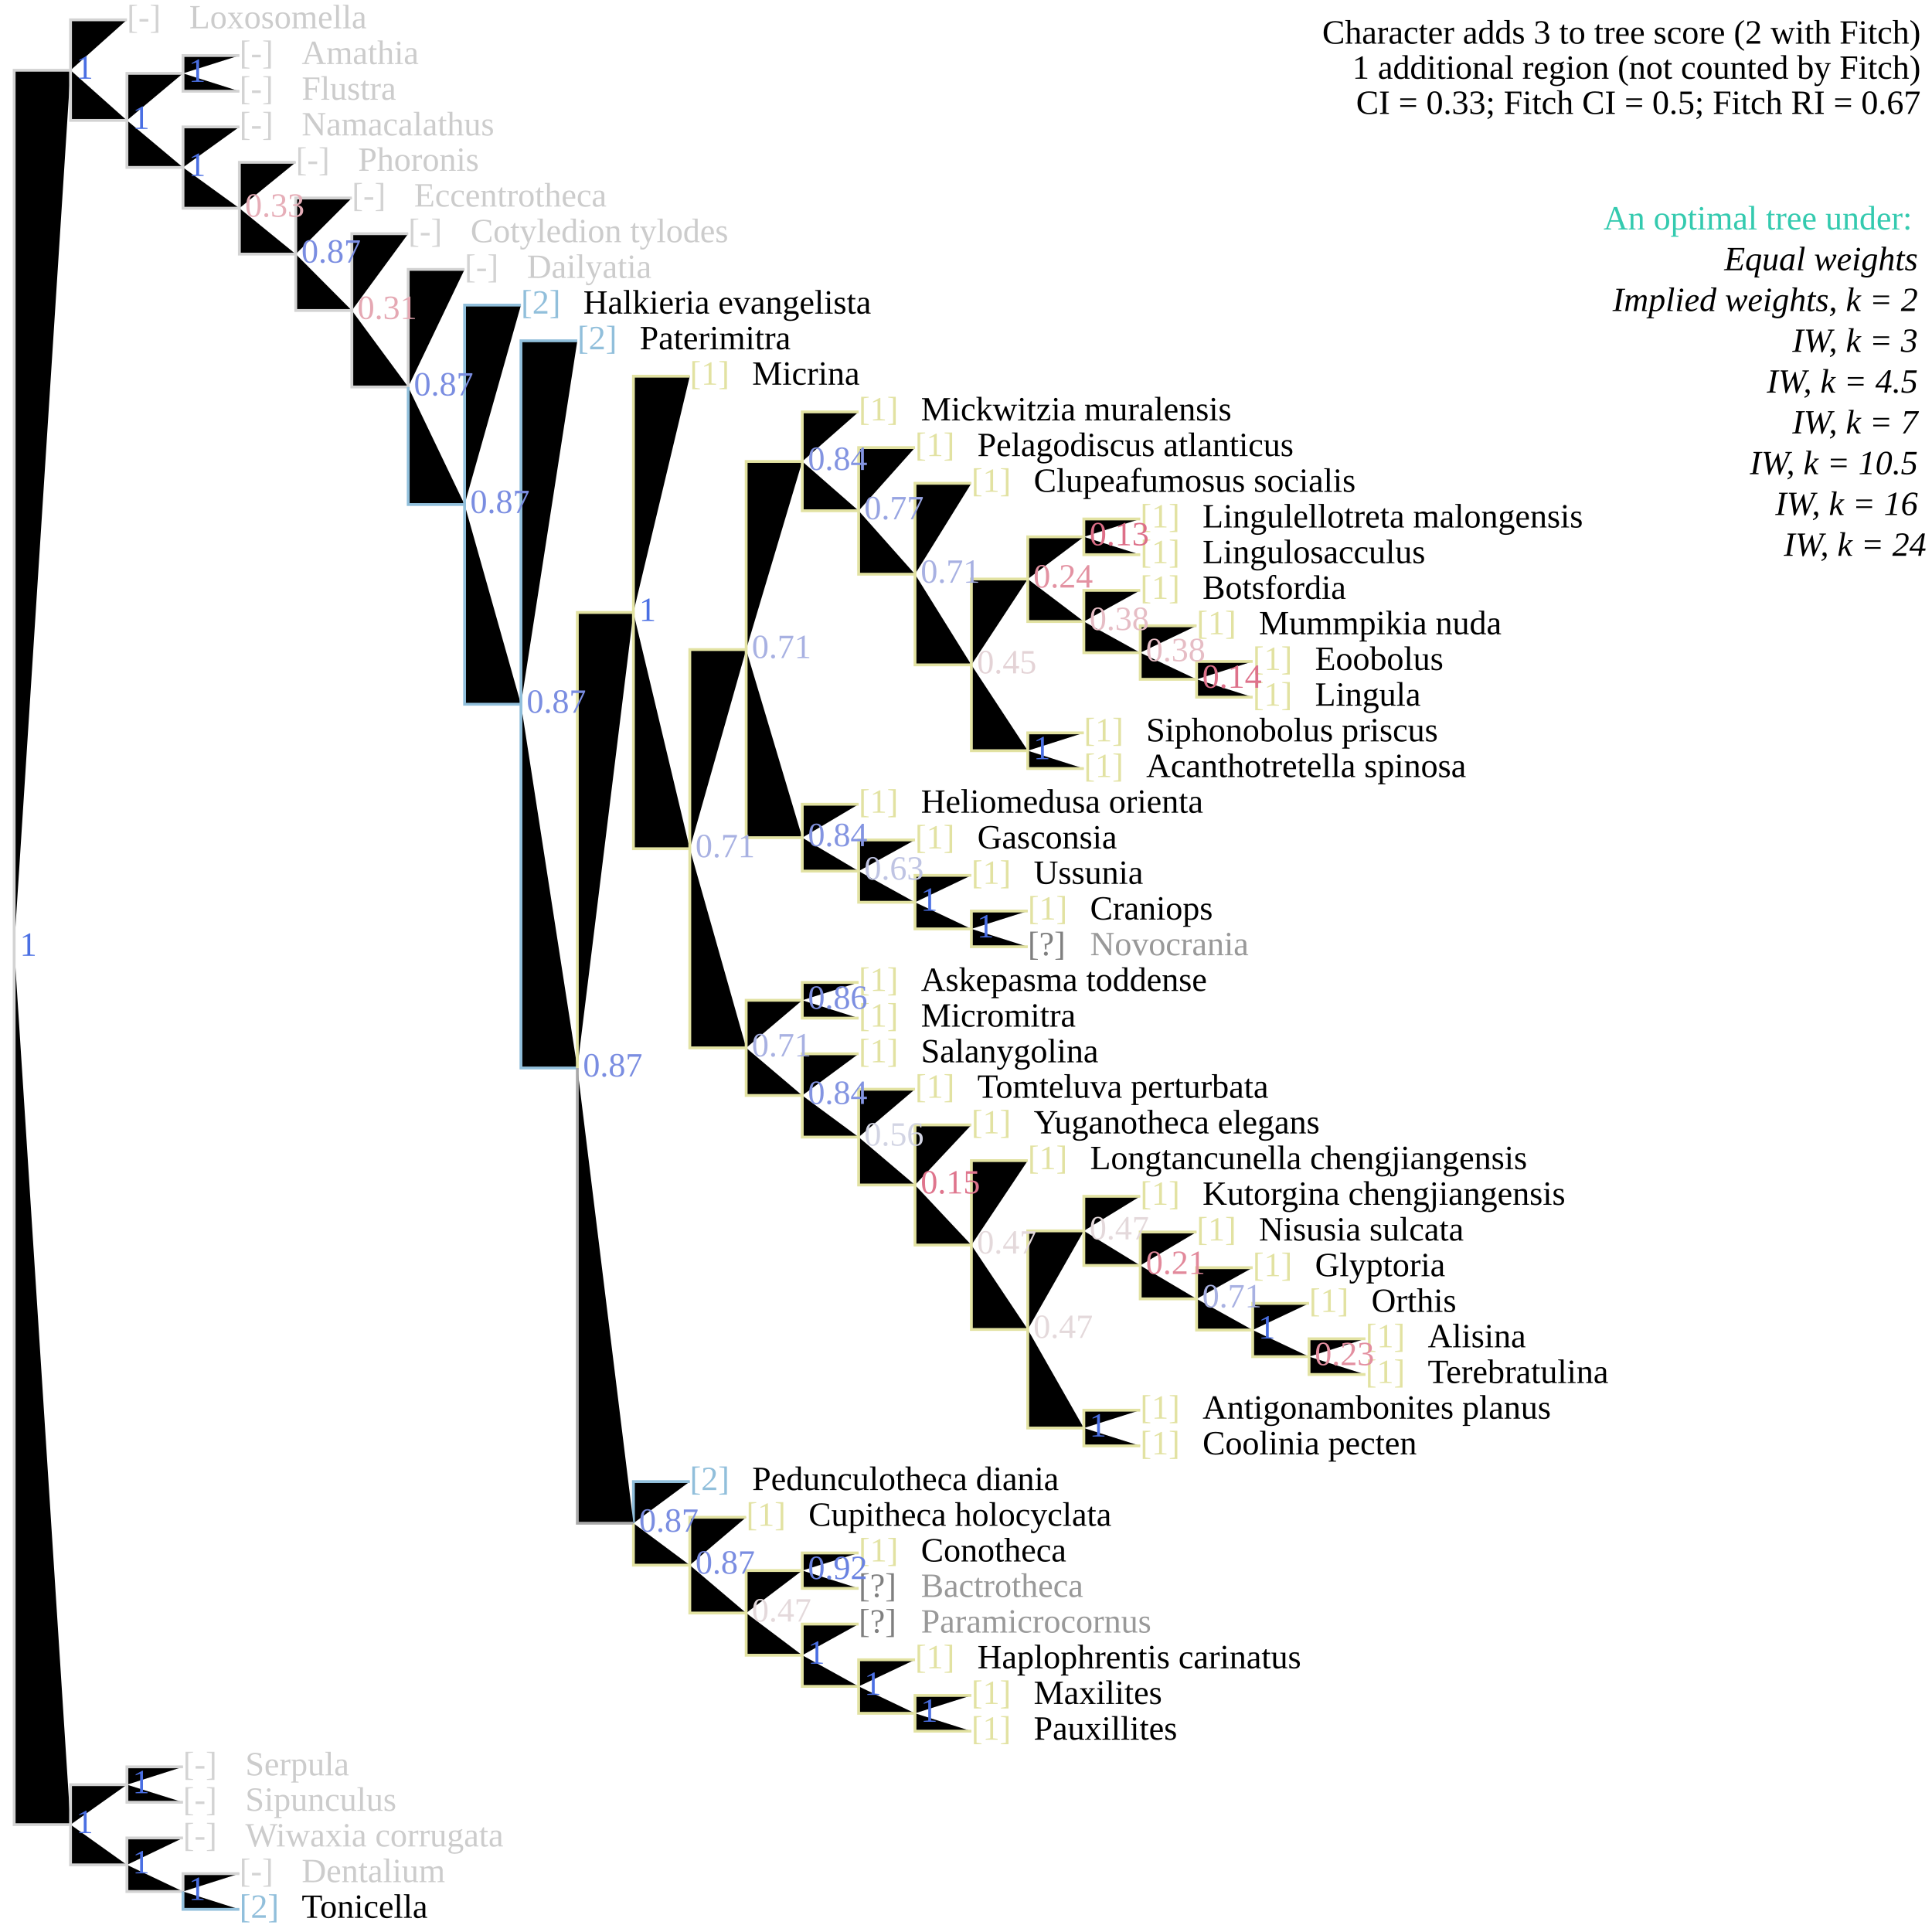
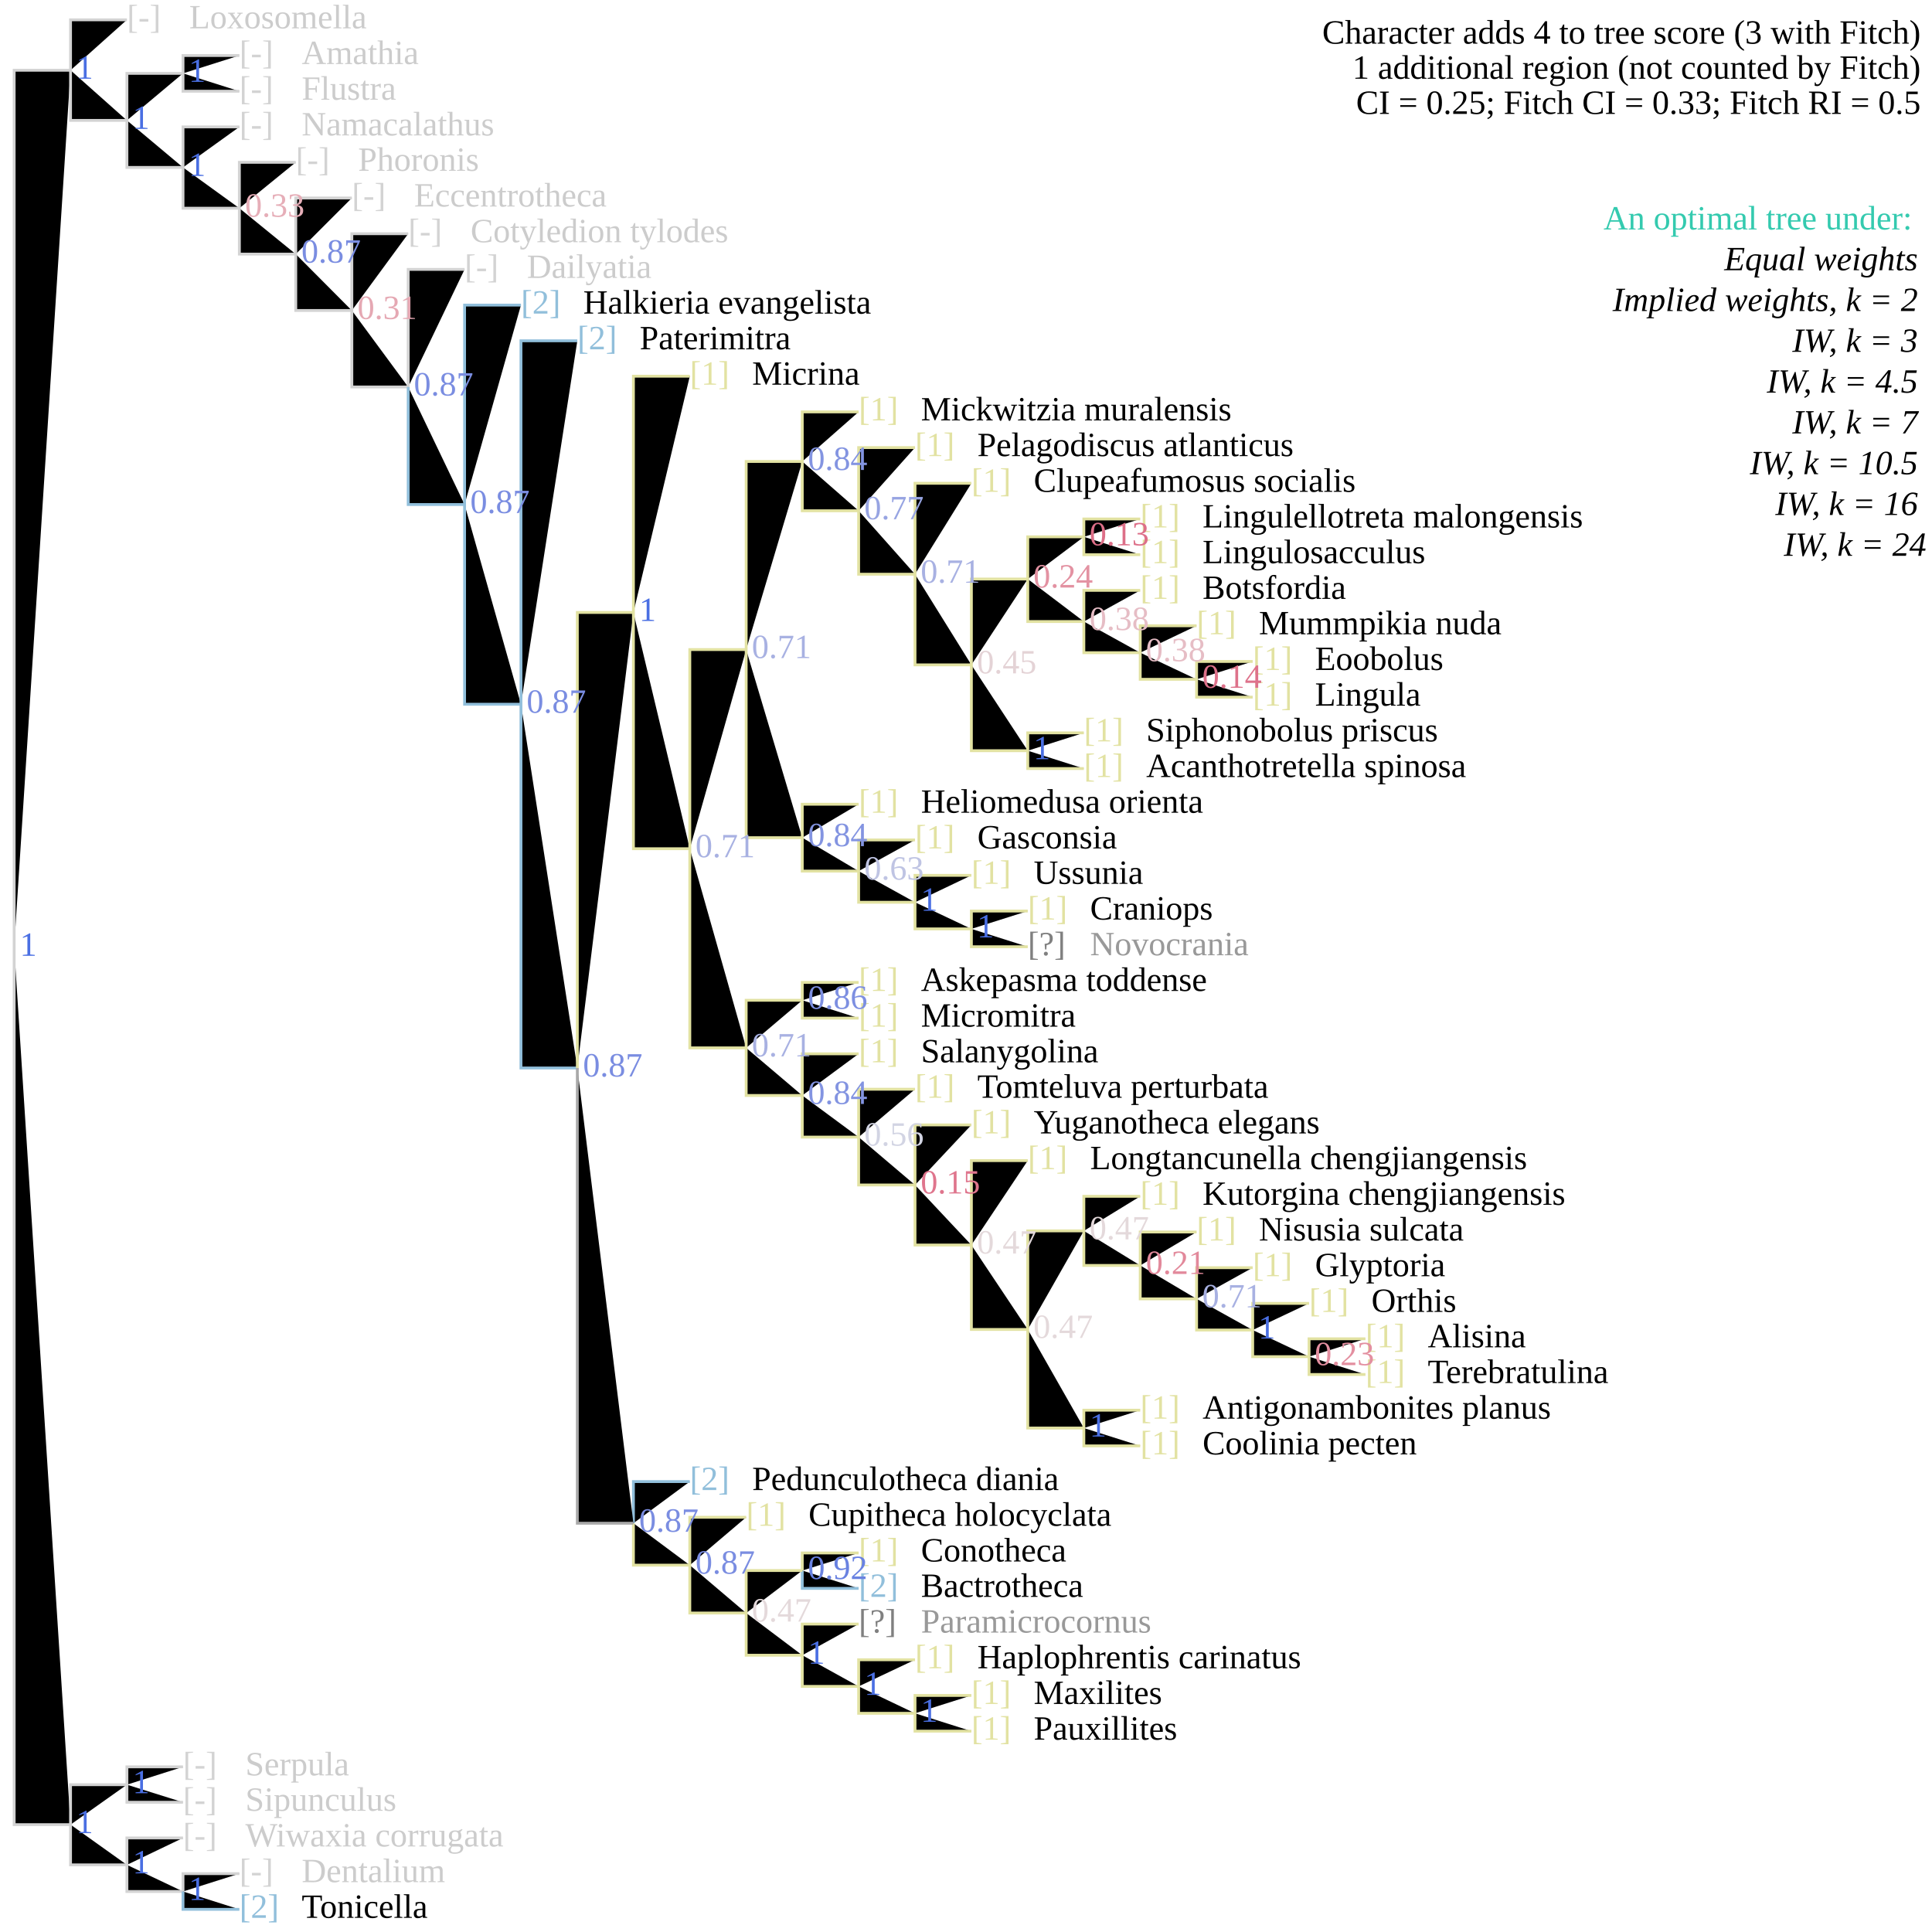
<svg xmlns="http://www.w3.org/2000/svg" version="1.1" width="682" height="682" class="tree" data-char="71">
-   <text x="678" y="15.4" text-anchor="end" class="stepsLabel">Character adds <tspan class="score">3</tspan> to tree score (<tspan class="score fitch">2</tspan> with Fitch)</text>
+   <text x="678" y="15.4" text-anchor="end" class="stepsLabel">Character adds <tspan class="score">4</tspan> to tree score (<tspan class="score fitch">3</tspan> with Fitch)</text>
  <text x="678" y="27.8" text-anchor="end" class="stepsLabel">
    <tspan class="score">1</tspan> additional region (not counted by Fitch)</text>
-   <text x="678" y="40.2" text-anchor="end" class="stepsLabel">CI = 0.33; Fitch CI = 0.5; Fitch RI = 0.67</text>
+   <text x="678" y="40.2" text-anchor="end" class="stepsLabel">CI = 0.25; Fitch CI = 0.33; Fitch RI = 0.5</text>
  <text x="678" y="65" text-anchor="end" class="stepsLabel">
    <tspan dy="16" fill="#34caaf">An optimal tree under:</tspan>
    <tspan x="680" style="font-style:italic" class="thisAn" dy="1.2em">Equal weights</tspan>
    <tspan x="680" style="font-style:italic" class="notThisAn" dy="1.2em">Implied weights, k = 2</tspan>
    <tspan x="680" style="font-style:italic" class="notThisAn" dy="1.2em">IW, k = 3</tspan>
    <tspan x="680" style="font-style:italic" class="notThisAn" dy="1.2em">IW, k = 4.5</tspan>
    <tspan x="680" style="font-style:italic" class="notThisAn" dy="1.2em">IW, k = 7</tspan>
    <tspan x="680" style="font-style:italic" class="notThisAn" dy="1.2em">IW, k = 10.5</tspan>
    <tspan x="680" style="font-style:italic" class="notThisAn" dy="1.2em">IW, k = 16</tspan>
    <tspan x="680" style="font-style:italic" class="notThisAn" dy="1.2em">IW, k = 24</tspan>
  </text>
  <text x="84.5" y="664.4" fill="lightgrey" class="flag">[-]</text>
  <text x="106.5" y="664.4" fill="#ccc" class="taxonLabel">Dentalium</text>
  <text x="84.5" y="677" fill="#91bfdb" class="flag">[2]</text>
  <text x="106.5" y="677" fill="#000" class="taxonLabel">Tonicella</text>
  <text x="64.6" y="651.8" fill="lightgrey" class="flag">[-]</text>
  <text x="86.6" y="651.8" fill="#ccc" class="taxonLabel">Wiwaxia corrugata</text>
  <text x="64.6" y="626.7" fill="lightgrey" class="flag">[-]</text>
  <text x="86.6" y="626.7" fill="#ccc" class="taxonLabel">Serpula</text>
  <text x="64.6" y="639.2" fill="lightgrey" class="flag">[-]</text>
  <text x="86.6" y="639.2" fill="#ccc" class="taxonLabel">Sipunculus</text>
  <text x="342.9" y="601.5" fill="#e2e2a2" class="flag">[1]</text>
  <text x="364.9" y="601.5" fill="#000" class="taxonLabel">Maxilites</text>
  <text x="342.9" y="614.1" fill="#e2e2a2" class="flag">[1]</text>
  <text x="364.9" y="614.1" fill="#000" class="taxonLabel">Pauxillites</text>
  <text x="323" y="588.9" fill="#e2e2a2" class="flag">[1]</text>
  <text x="345" y="588.9" fill="#000" class="taxonLabel">Haplophrentis carinatus</text>
  <text x="303.1" y="576.3" fill="grey" class="flag">[?]</text>
  <text x="325.1" y="576.3" fill="#999" class="taxonLabel">Paramicrocornus</text>
  <text x="303.1" y="551.2" fill="#e2e2a2" class="flag">[1]</text>
  <text x="325.1" y="551.2" fill="#000" class="taxonLabel">Conotheca</text>
-   <text x="303.1" y="563.7" fill="grey" class="flag">[?]</text>
-   <text x="325.1" y="563.7" fill="#999" class="taxonLabel">Bactrotheca</text>
+   <text x="303.1" y="563.7" fill="#91bfdb" class="flag">[2]</text>
+   <text x="325.1" y="563.7" fill="#000" class="taxonLabel">Bactrotheca</text>
  <text x="263.4" y="538.6" fill="#e2e2a2" class="flag">[1]</text>
  <text x="285.4" y="538.6" fill="#000" class="taxonLabel">Cupitheca holocyclata</text>
  <text x="243.5" y="526" fill="#91bfdb" class="flag">[2]</text>
  <text x="265.5" y="526" fill="#000" class="taxonLabel">Pedunculotheca diania</text>
  <text x="402.5" y="500.8" fill="#e2e2a2" class="flag">[1]</text>
  <text x="424.5" y="500.8" fill="#000" class="taxonLabel">Antigonambonites planus</text>
  <text x="402.5" y="513.4" fill="#e2e2a2" class="flag">[1]</text>
  <text x="424.5" y="513.4" fill="#000" class="taxonLabel">Coolinia pecten</text>
  <text x="482" y="475.6" fill="#e2e2a2" class="flag">[1]</text>
  <text x="504" y="475.6" fill="#000" class="taxonLabel">Alisina</text>
  <text x="482" y="488.2" fill="#e2e2a2" class="flag">[1]</text>
  <text x="504" y="488.2" fill="#000" class="taxonLabel">Terebratulina</text>
  <text x="462.1" y="463.1" fill="#e2e2a2" class="flag">[1]</text>
  <text x="484.1" y="463.1" fill="#000" class="taxonLabel">Orthis</text>
  <text x="442.2" y="450.5" fill="#e2e2a2" class="flag">[1]</text>
  <text x="464.2" y="450.5" fill="#000" class="taxonLabel">Glyptoria</text>
  <text x="422.4" y="437.9" fill="#e2e2a2" class="flag">[1]</text>
  <text x="444.4" y="437.9" fill="#000" class="taxonLabel">Nisusia sulcata</text>
  <text x="402.5" y="425.3" fill="#e2e2a2" class="flag">[1]</text>
  <text x="424.5" y="425.3" fill="#000" class="taxonLabel">Kutorgina chengjiangensis</text>
  <text x="362.8" y="412.7" fill="#e2e2a2" class="flag">[1]</text>
  <text x="384.8" y="412.7" fill="#000" class="taxonLabel">Longtancunella chengjiangensis</text>
  <text x="342.9" y="400.1" fill="#e2e2a2" class="flag">[1]</text>
  <text x="364.9" y="400.1" fill="#000" class="taxonLabel">Yuganotheca elegans</text>
  <text x="323" y="387.5" fill="#e2e2a2" class="flag">[1]</text>
  <text x="345" y="387.5" fill="#000" class="taxonLabel">Tomteluva perturbata</text>
  <text x="303.1" y="375" fill="#e2e2a2" class="flag">[1]</text>
  <text x="325.1" y="375" fill="#000" class="taxonLabel">Salanygolina</text>
  <text x="303.1" y="349.8" fill="#e2e2a2" class="flag">[1]</text>
  <text x="325.1" y="349.8" fill="#000" class="taxonLabel">Askepasma toddense</text>
  <text x="303.1" y="362.4" fill="#e2e2a2" class="flag">[1]</text>
  <text x="325.1" y="362.4" fill="#000" class="taxonLabel">Micromitra</text>
  <text x="362.8" y="324.6" fill="#e2e2a2" class="flag">[1]</text>
  <text x="384.8" y="324.6" fill="#000" class="taxonLabel">Craniops</text>
  <text x="362.8" y="337.2" fill="grey" class="flag">[?]</text>
  <text x="384.8" y="337.2" fill="#999" class="taxonLabel">Novocrania</text>
  <text x="342.9" y="312" fill="#e2e2a2" class="flag">[1]</text>
  <text x="364.9" y="312" fill="#000" class="taxonLabel">Ussunia</text>
  <text x="323" y="299.5" fill="#e2e2a2" class="flag">[1]</text>
  <text x="345" y="299.5" fill="#000" class="taxonLabel">Gasconsia</text>
  <text x="303.1" y="286.9" fill="#e2e2a2" class="flag">[1]</text>
  <text x="325.1" y="286.9" fill="#000" class="taxonLabel">Heliomedusa orienta</text>
  <text x="382.6" y="261.7" fill="#e2e2a2" class="flag">[1]</text>
  <text x="404.6" y="261.7" fill="#000" class="taxonLabel">Siphonobolus priscus</text>
  <text x="382.6" y="274.3" fill="#e2e2a2" class="flag">[1]</text>
  <text x="404.6" y="274.3" fill="#000" class="taxonLabel">Acanthotretella spinosa</text>
  <text x="442.2" y="236.5" fill="#e2e2a2" class="flag">[1]</text>
  <text x="464.2" y="236.5" fill="#000" class="taxonLabel">Eoobolus</text>
  <text x="442.2" y="249.1" fill="#e2e2a2" class="flag">[1]</text>
  <text x="464.2" y="249.1" fill="#000" class="taxonLabel">Lingula</text>
  <text x="422.4" y="223.9" fill="#e2e2a2" class="flag">[1]</text>
  <text x="444.4" y="223.9" fill="#000" class="taxonLabel">Mummpikia nuda</text>
  <text x="402.5" y="211.4" fill="#e2e2a2" class="flag">[1]</text>
  <text x="424.5" y="211.4" fill="#000" class="taxonLabel">Botsfordia</text>
  <text x="402.5" y="186.2" fill="#e2e2a2" class="flag">[1]</text>
  <text x="424.5" y="186.2" fill="#000" class="taxonLabel">Lingulellotreta malongensis</text>
  <text x="402.5" y="198.8" fill="#e2e2a2" class="flag">[1]</text>
  <text x="424.5" y="198.8" fill="#000" class="taxonLabel">Lingulosacculus</text>
  <text x="342.9" y="173.6" fill="#e2e2a2" class="flag">[1]</text>
  <text x="364.9" y="173.6" fill="#000" class="taxonLabel">Clupeafumosus socialis</text>
  <text x="323" y="161" fill="#e2e2a2" class="flag">[1]</text>
  <text x="345" y="161" fill="#000" class="taxonLabel">Pelagodiscus atlanticus</text>
  <text x="303.1" y="148.4" fill="#e2e2a2" class="flag">[1]</text>
  <text x="325.1" y="148.4" fill="#000" class="taxonLabel">Mickwitzia muralensis</text>
  <text x="243.5" y="135.8" fill="#e2e2a2" class="flag">[1]</text>
  <text x="265.5" y="135.8" fill="#000" class="taxonLabel">Micrina</text>
  <text x="203.8" y="123.3" fill="#91bfdb" class="flag">[2]</text>
  <text x="225.8" y="123.3" fill="#000" class="taxonLabel">Paterimitra</text>
  <text x="183.9" y="110.7" fill="#91bfdb" class="flag">[2]</text>
  <text x="205.9" y="110.7" fill="#000" class="taxonLabel">Halkieria evangelista</text>
  <text x="164" y="98.1" fill="lightgrey" class="flag">[-]</text>
  <text x="186" y="98.1" fill="#ccc" class="taxonLabel">Dailyatia</text>
  <text x="144.1" y="85.5" fill="lightgrey" class="flag">[-]</text>
  <text x="166.1" y="85.5" fill="#ccc" class="taxonLabel">Cotyledion tylodes</text>
  <text x="124.2" y="72.9" fill="lightgrey" class="flag">[-]</text>
  <text x="146.2" y="72.9" fill="#ccc" class="taxonLabel">Eccentrotheca</text>
  <text x="104.4" y="60.3" fill="lightgrey" class="flag">[-]</text>
  <text x="126.4" y="60.3" fill="#ccc" class="taxonLabel">Phoronis</text>
  <text x="84.5" y="47.8" fill="lightgrey" class="flag">[-]</text>
  <text x="106.5" y="47.8" fill="#ccc" class="taxonLabel">Namacalathus</text>
  <text x="84.5" y="22.6" fill="lightgrey" class="flag">[-]</text>
  <text x="106.5" y="22.6" fill="#ccc" class="taxonLabel">Amathia</text>
  <text x="84.5" y="35.2" fill="lightgrey" class="flag">[-]</text>
  <text x="106.5" y="35.2" fill="#ccc" class="taxonLabel">Flustra</text>
  <text x="44.8" y="10" fill="lightgrey" class="flag">[-]</text>
  <text x="66.8" y="10" fill="#ccc" class="taxonLabel">Loxosomella</text>
  <path d="M5,334.4V24.8H24.9M24.9,24.8V7H44.8M24.9,24.8V42.5H44.8M44.8,42.5V25.9H64.6M64.6,25.9V19.6H84.5M64.6,25.9V32.2H84.5M44.8,42.5V59.1H64.6M64.6,59.1V44.8H84.5M64.6,59.1V73.5H84.5M84.5,73.5V57.3H104.4M84.5,73.5V89.7H104.4M104.4,89.7V69.9H124.2M104.4,89.7V109.6H124.2M124.2,109.6V82.5H144.1M124.2,109.6V136.6H144.1M144.1,136.6V95.1H164M5,334.4V644.1H24.9M24.9,644.1V630H44.8M44.8,630V623.7H64.6M44.8,630V636.2H64.6M24.9,644.1V658.3H44.8M44.8,658.3V648.8H64.6M44.8,658.3V667.7H64.6M64.6,667.7V661.4H84.5" stroke="lightgrey" class="inapplicable" />
-   <path d="M144.1,136.6V178.1H164M164,178.1V107.7H183.9M164,178.1V248.6H183.9M183.9,248.6V120.3H203.8M183.9,248.6V377H203.8M223.6,537.7V523H243.5M64.6,667.7V674H84.5" stroke="#91bfdb" />
-   <path d="M203.8,377V216.2H223.6M223.6,216.2V132.8H243.5M223.6,216.2V299.6H243.5M243.5,299.6V229.3H263.4M263.4,229.3V162.9H283.2M283.2,162.9V145.4H303.1M283.2,162.9V180.3H303.1M303.1,180.3V158H323M303.1,180.3V202.7H323M323,202.7V170.6H342.9M323,202.7V234.7H342.9M342.9,234.7V204.4H362.8M362.8,204.4V189.5H382.6M382.6,189.5V183.2H402.5M382.6,189.5V195.8H402.5M362.8,204.4V219.4H382.6M382.6,219.4V208.4H402.5M382.6,219.4V230.4H402.5M402.5,230.4V220.9H422.4M402.5,230.4V239.8H422.4M422.4,239.8V233.5H442.2M422.4,239.8V246.1H442.2M342.9,234.7V265H362.8M362.8,265V258.7H382.6M362.8,265V271.3H382.6M263.4,229.3V295.7H283.2M283.2,295.7V283.9H303.1M283.2,295.7V307.5H303.1M303.1,307.5V296.5H323M303.1,307.5V318.5H323M323,318.5V309H342.9M323,318.5V327.9H342.9M342.9,327.9V321.6H362.8M342.9,327.9V334.2H362.8M243.5,299.6V369.9H263.4M263.4,369.9V353.1H283.2M283.2,353.1V346.8H303.1M283.2,353.1V359.4H303.1M263.4,369.9V386.7H283.2M283.2,386.7V372H303.1M283.2,386.7V401.4H303.1M303.1,401.4V384.5H323M303.1,401.4V418.3H323M323,418.3V397.1H342.9M323,418.3V439.5H342.9M342.9,439.5V409.7H362.8M342.9,439.5V469.3H362.8M362.8,469.3V434.5H382.6M382.6,434.5V422.3H402.5M382.6,434.5V446.7H402.5M402.5,446.7V434.9H422.4M402.5,446.7V458.5H422.4M422.4,458.5V447.5H442.2M422.4,458.5V469.5H442.2M442.2,469.5V460.1H462.1M442.2,469.5V478.9H462.1M462.1,478.9V472.6H482M462.1,478.9V485.2H482M362.8,469.3V504.1H382.6M382.6,504.1V497.8H402.5M382.6,504.1V510.4H402.5M223.6,537.7V552.5H243.5M243.5,552.5V535.6H263.4M243.5,552.5V569.4H263.4M263.4,569.4V554.4H283.2M283.2,554.4V548.2H303.1M283.2,554.4V560.7H303.1M263.4,569.4V584.3H283.2M283.2,584.3V573.3H303.1M283.2,584.3V595.3H303.1M303.1,595.3V585.9H323M303.1,595.3V604.8H323M323,604.8V598.5H342.9M323,604.8V611.1H342.9" stroke="#e2e2a2" />
+   <path d="M144.1,136.6V178.1H164M164,178.1V107.7H183.9M164,178.1V248.6H183.9M183.9,248.6V120.3H203.8M183.9,248.6V377H203.8M223.6,537.7V523H243.5M283.2,554.4V560.7H303.1M64.6,667.7V674H84.5" stroke="#91bfdb" />
+   <path d="M203.8,377V216.2H223.6M223.6,216.2V132.8H243.5M223.6,216.2V299.6H243.5M243.5,299.6V229.3H263.4M263.4,229.3V162.9H283.2M283.2,162.9V145.4H303.1M283.2,162.9V180.3H303.1M303.1,180.3V158H323M303.1,180.3V202.7H323M323,202.7V170.6H342.9M323,202.7V234.7H342.9M342.9,234.7V204.4H362.8M362.8,204.4V189.5H382.6M382.6,189.5V183.2H402.5M382.6,189.5V195.8H402.5M362.8,204.4V219.4H382.6M382.6,219.4V208.4H402.5M382.6,219.4V230.4H402.5M402.5,230.4V220.9H422.4M402.5,230.4V239.8H422.4M422.4,239.8V233.5H442.2M422.4,239.8V246.1H442.2M342.9,234.7V265H362.8M362.8,265V258.7H382.6M362.8,265V271.3H382.6M263.4,229.3V295.7H283.2M283.2,295.7V283.9H303.1M283.2,295.7V307.5H303.1M303.1,307.5V296.5H323M303.1,307.5V318.5H323M323,318.5V309H342.9M323,318.5V327.9H342.9M342.9,327.9V321.6H362.8M342.9,327.9V334.2H362.8M243.5,299.6V369.9H263.4M263.4,369.9V353.1H283.2M283.2,353.1V346.8H303.1M283.2,353.1V359.4H303.1M263.4,369.9V386.7H283.2M283.2,386.7V372H303.1M283.2,386.7V401.4H303.1M303.1,401.4V384.5H323M303.1,401.4V418.3H323M323,418.3V397.1H342.9M323,418.3V439.5H342.9M342.9,439.5V409.7H362.8M342.9,439.5V469.3H362.8M362.8,469.3V434.5H382.6M382.6,434.5V422.3H402.5M382.6,434.5V446.7H402.5M402.5,446.7V434.9H422.4M402.5,446.7V458.5H422.4M422.4,458.5V447.5H442.2M422.4,458.5V469.5H442.2M442.2,469.5V460.1H462.1M442.2,469.5V478.9H462.1M462.1,478.9V472.6H482M462.1,478.9V485.2H482M362.8,469.3V504.1H382.6M382.6,504.1V497.8H402.5M382.6,504.1V510.4H402.5M223.6,537.7V552.5H243.5M243.5,552.5V535.6H263.4M243.5,552.5V569.4H263.4M263.4,569.4V554.4H283.2M283.2,554.4V548.2H303.1M263.4,569.4V584.3H283.2M283.2,584.3V573.3H303.1M283.2,584.3V595.3H303.1M303.1,595.3V585.9H323M303.1,595.3V604.8H323M323,604.8V598.5H342.9M323,604.8V611.1H342.9" stroke="#e2e2a2" />
  <path d="M203.8,377V537.7H223.6" stroke="darkgrey" />
  <text x="7" y="337.4" class="node" fill="#4A6FE3">1</text>
  <text x="26.9" y="27.8" class="node" fill="#4A6FE3">1</text>
  <text x="46.8" y="45.5" class="node" fill="#4A6FE3">1</text>
  <text x="66.6" y="28.9" class="node" fill="#4A6FE3">1</text>
  <text x="66.6" y="62.1" class="node" fill="#4A6FE3">1</text>
  <text x="86.5" y="76.5" class="node" fill="#E6AEB8">0.33</text>
  <text x="106.4" y="92.7" class="node" fill="#7A8DE1">0.87</text>
  <text x="126.2" y="112.6" class="node" fill="#E5A8B3">0.31</text>
  <text x="146.1" y="139.6" class="node" fill="#7A8DE1">0.87</text>
  <text x="166" y="181.1" class="node" fill="#7A8DE1">0.87</text>
  <text x="185.9" y="251.6" class="node" fill="#7A8DE1">0.87</text>
  <text x="205.8" y="380" class="node" fill="#7A8DE1">0.87</text>
  <text x="225.6" y="219.2" class="node" fill="#4A6FE3">1</text>
  <text x="245.5" y="302.6" class="node" fill="#A8B1E2">0.71</text>
  <text x="265.4" y="232.3" class="node" fill="#A8B1E2">0.71</text>
  <text x="285.2" y="165.9" class="node" fill="#8394E1">0.84</text>
  <text x="305.1" y="183.3" class="node" fill="#97A4E2">0.77</text>
  <text x="325" y="205.7" class="node" fill="#A8B1E2">0.71</text>
  <text x="344.9" y="237.7" class="node" fill="#E4D3D6">0.45</text>
  <text x="364.8" y="207.4" class="node" fill="#E392A2">0.24</text>
  <text x="384.6" y="192.5" class="node" fill="#DD6F88">0.13</text>
  <text x="384.6" y="222.4" class="node" fill="#E6BDC5">0.38</text>
  <text x="404.5" y="233.4" class="node" fill="#E6BDC5">0.38</text>
  <text x="424.4" y="242.8" class="node" fill="#DE728B">0.14</text>
  <text x="364.8" y="268" class="node" fill="#4A6FE3">1</text>
  <text x="285.2" y="298.7" class="node" fill="#8394E1">0.84</text>
  <text x="305.1" y="310.5" class="node" fill="#BFC4E3">0.63</text>
  <text x="325" y="321.5" class="node" fill="#4A6FE3">1</text>
  <text x="344.9" y="330.9" class="node" fill="#4A6FE3">1</text>
  <text x="265.4" y="372.9" class="node" fill="#A8B1E2">0.71</text>
  <text x="285.2" y="356.1" class="node" fill="#7D8FE1">0.86</text>
  <text x="285.2" y="389.7" class="node" fill="#8394E1">0.84</text>
  <text x="305.1" y="404.4" class="node" fill="#D2D4E3">0.56</text>
  <text x="325" y="421.3" class="node" fill="#DF758D">0.15</text>
  <text x="344.9" y="442.5" class="node" fill="#E4D9DB">0.47</text>
  <text x="364.8" y="472.3" class="node" fill="#E4D9DB">0.47</text>
  <text x="384.6" y="437.5" class="node" fill="#E4D9DB">0.47</text>
  <text x="404.5" y="449.7" class="node" fill="#E2899B">0.21</text>
  <text x="424.4" y="461.5" class="node" fill="#A8B1E2">0.71</text>
  <text x="444.2" y="472.5" class="node" fill="#4A6FE3">1</text>
  <text x="464.1" y="481.9" class="node" fill="#E38FA0">0.23</text>
  <text x="384.6" y="507.1" class="node" fill="#4A6FE3">1</text>
  <text x="225.6" y="540.7" class="node" fill="#7A8DE1">0.87</text>
  <text x="245.5" y="555.5" class="node" fill="#7A8DE1">0.87</text>
  <text x="265.4" y="572.4" class="node" fill="#E4D9DB">0.47</text>
  <text x="285.2" y="557.4" class="node" fill="#6982E1">0.92</text>
  <text x="285.2" y="587.3" class="node" fill="#4A6FE3">1</text>
  <text x="305.1" y="598.3" class="node" fill="#4A6FE3">1</text>
  <text x="325" y="607.8" class="node" fill="#4A6FE3">1</text>
  <text x="26.9" y="647.1" class="node" fill="#4A6FE3">1</text>
  <text x="46.8" y="633" class="node" fill="#4A6FE3">1</text>
  <text x="46.8" y="661.3" class="node" fill="#4A6FE3">1</text>
  <text x="66.6" y="670.7" class="node" fill="#4A6FE3">1</text>
</svg>
